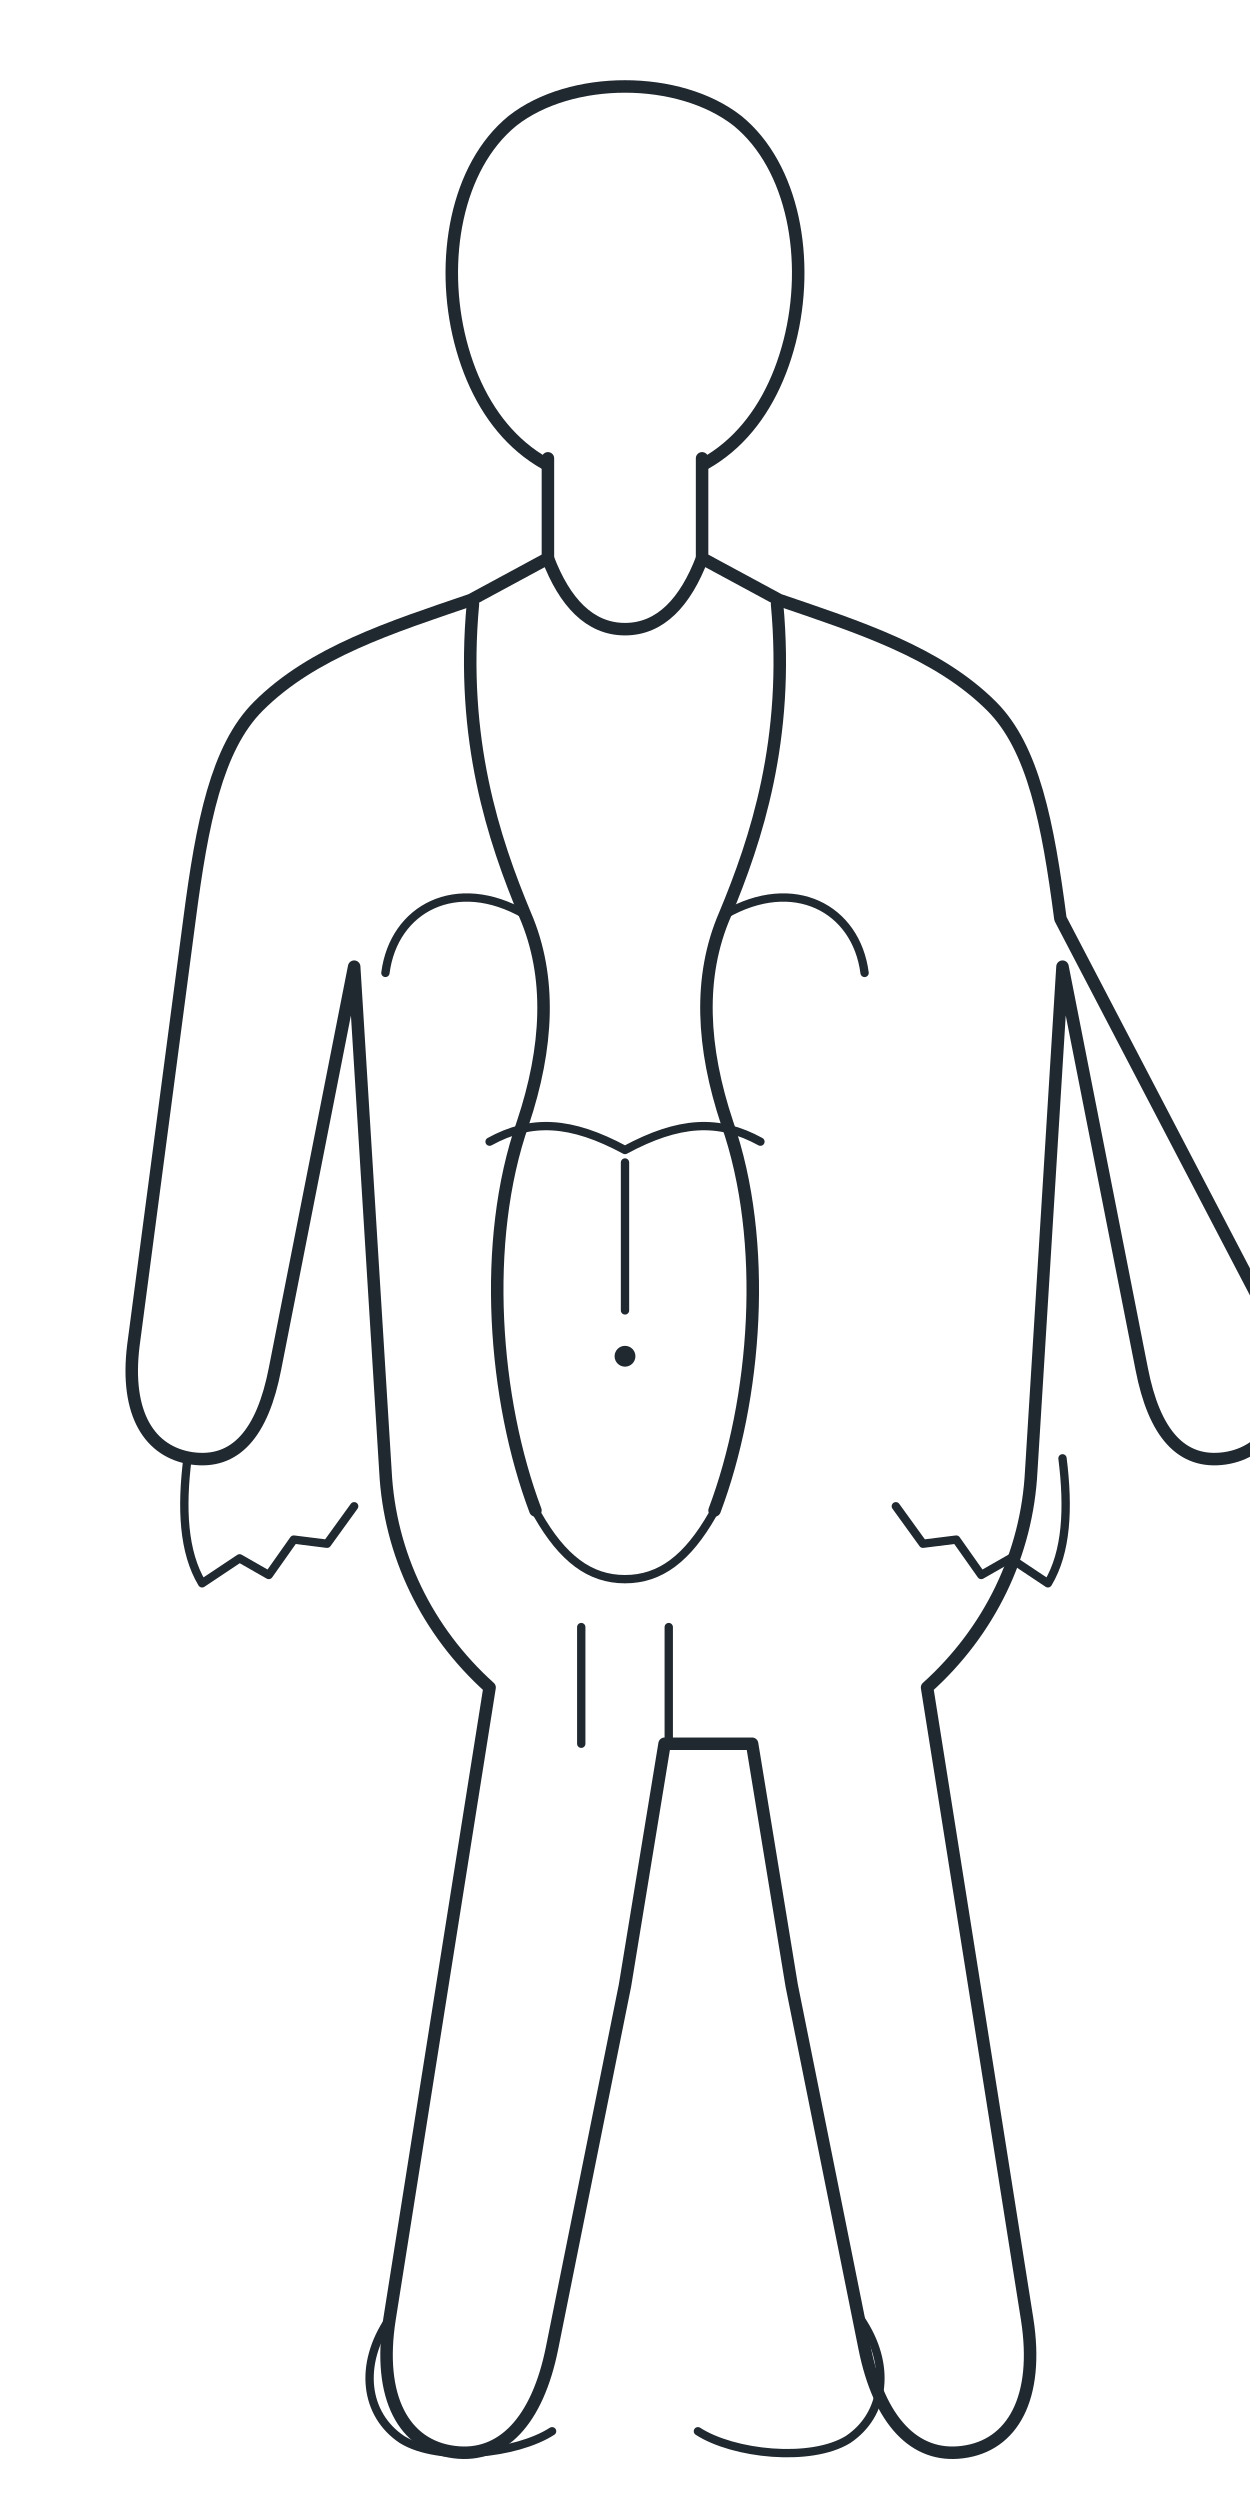
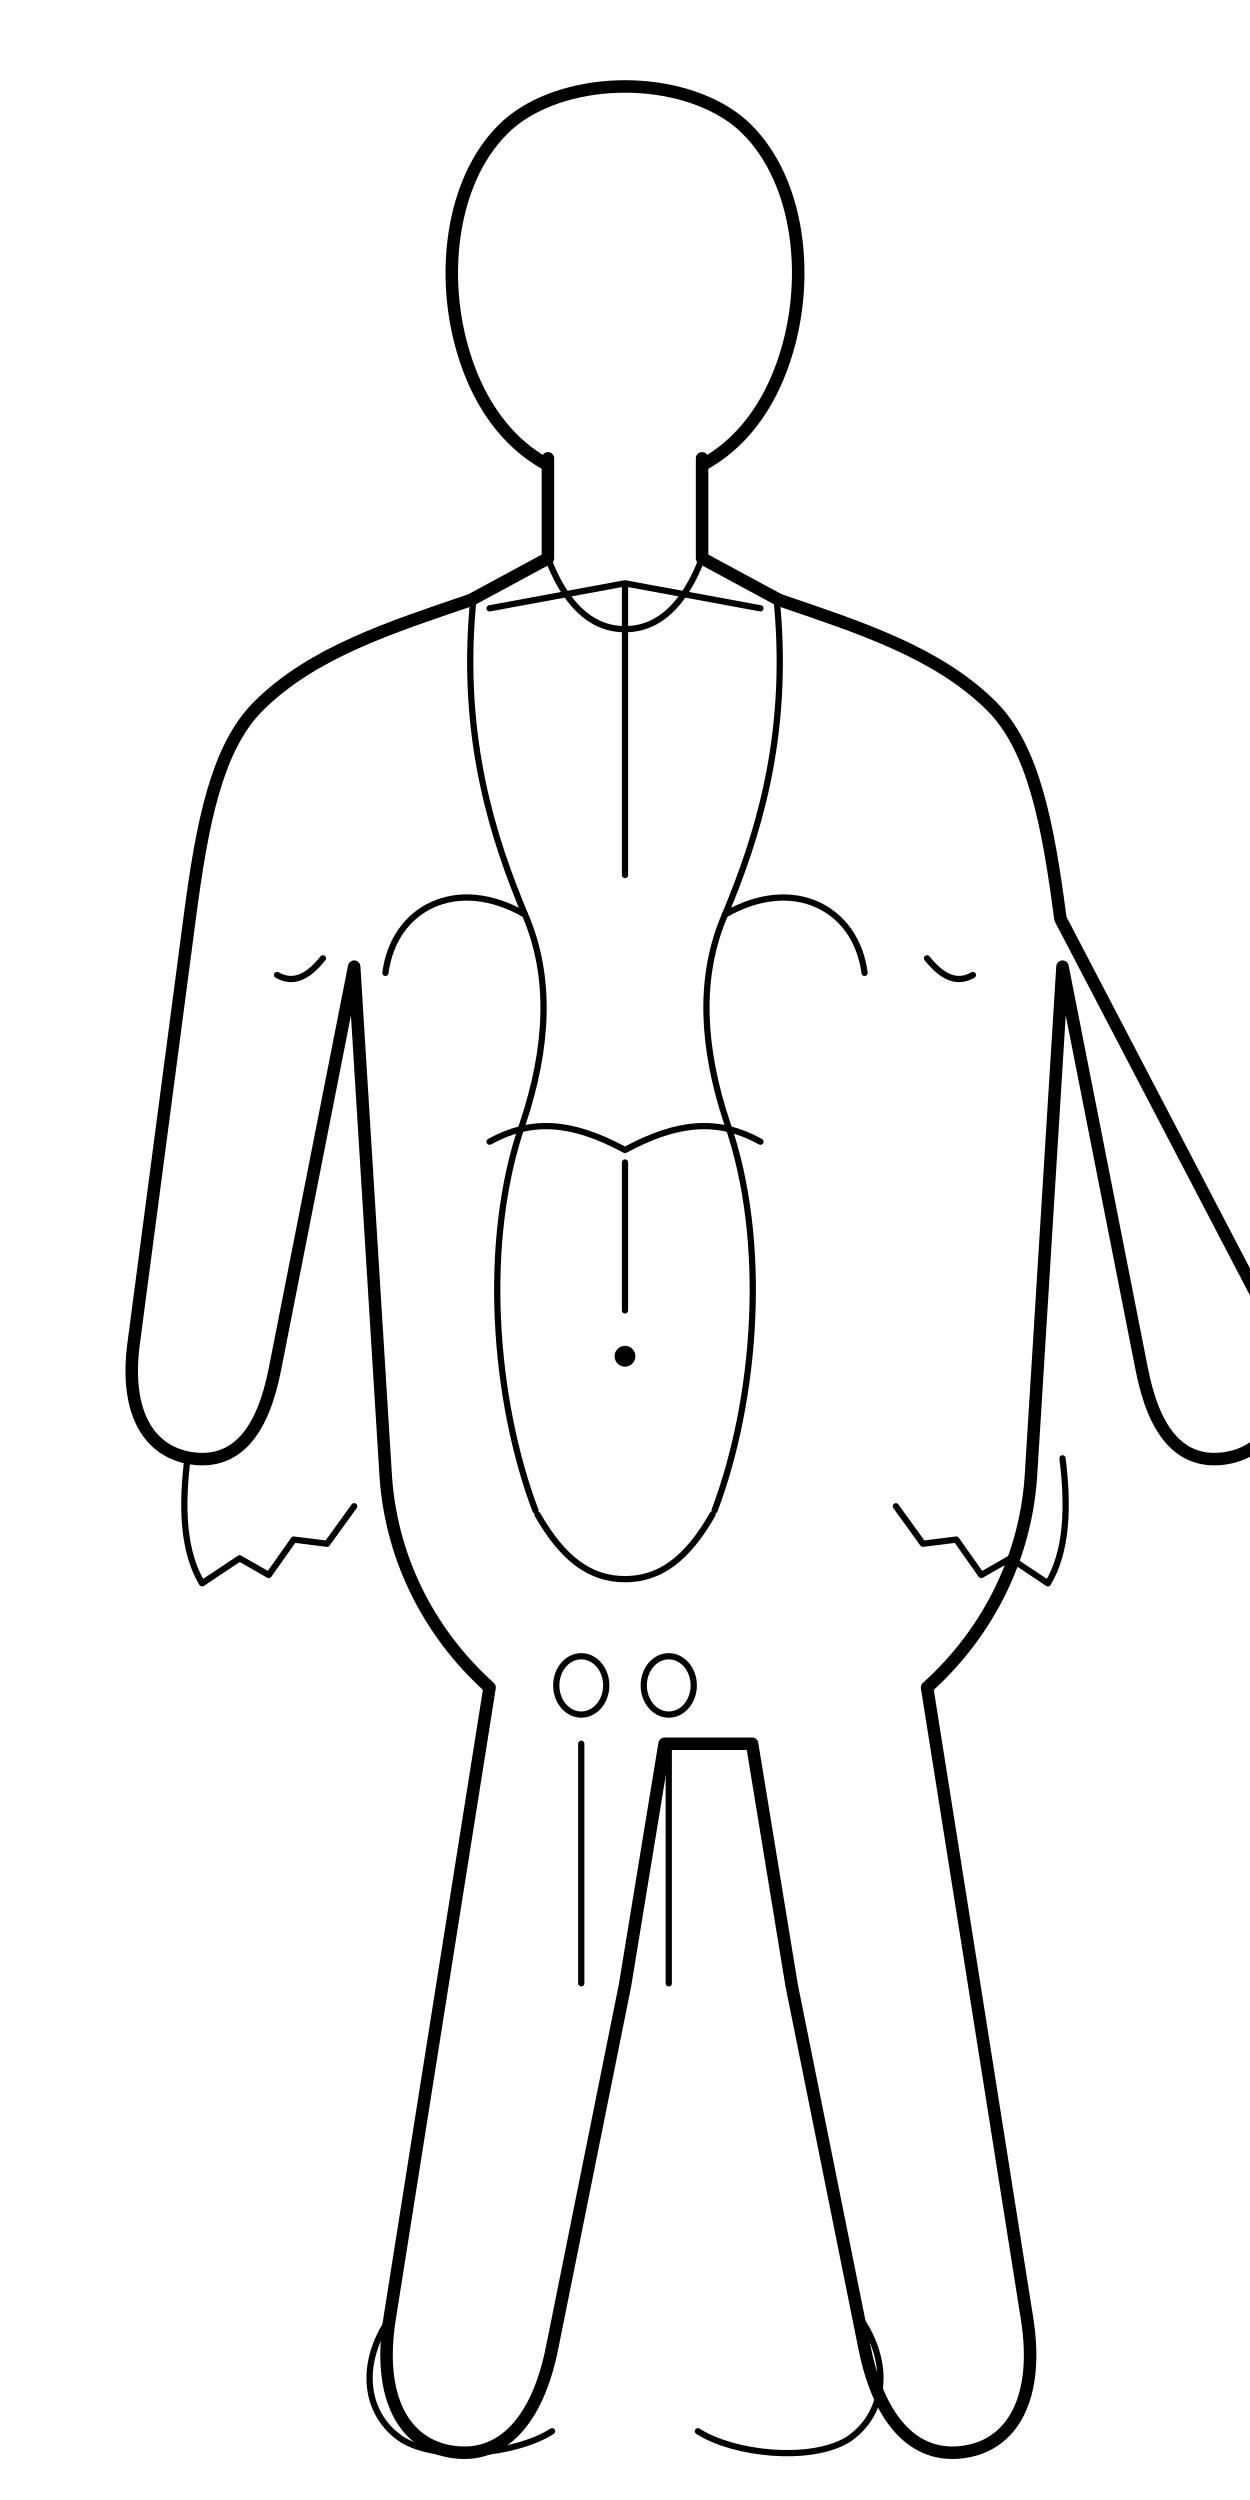
<svg xmlns="http://www.w3.org/2000/svg" width="600" height="1200" viewBox="0 0 600 1200">
-   <rect width="600" height="1200" fill="#fff" />
-   <g style="fill:#fff;stroke:#202830;stroke-width:6;stroke-linecap:round;stroke-linejoin:round">
-     <path fill="#fff" stroke="#202830" stroke-width="6" d="M246 58C219 80 211 125 221 164c10 39 36 68 79 68s69-29 79-68c10-39 2-84-25-106-28-22-80-22-108 0Z" />
+   <rect width="600" height="1200" fill="#ffffff" />
+   <g fill="#ffffff" stroke="#000000" stroke-width="6" stroke-linecap="round" stroke-linejoin="round">
+     <path d="M246 58C219 80 211 125 221 164c10 39 36 68 79 68s69-29 79-68c10-39 2-84-25-106-28-22-80-22-108 0Z" />
    <path d="M263 220v48l-37 20c-38 13-76 25-102 51-20 20-27 56-33 102L64 646c-4 33 8 51 28 54 21 3 34-12 40-43l38-193 15 242c2 40 20 77 50 104l-23 145-25 158c-6 38 7 61 31 64 23 3 40-15 47-50l35-174 19-116h42l19 116 35 174c7 35 24 53 47 50 24-3 37-26 31-64l-25-158-23-145c30-27 48-64 50-104l15-242 38 193c6 31 19 46 40 43 20-3 32-21 28-54L509 441c-6-46-13-82-33-102-26-26-64-38-102-51l-37-20v-48" />
+   </g>
+   <g fill="none" stroke="#000000" stroke-width="3" stroke-linecap="round" stroke-linejoin="round">
    <path d="M263 268c8 21 20 34 37 34s29-13 37-34" />
+     <path d="M300 280L235 292M300 280L365 292M300 280v140" />
    <path d="M227 290c-6 65 10 113 25 149 13 30 11 64-1 100-20 57-14 133 6 186" />
    <path d="M373 290c6 65-10 113-25 149-13 30-11 64 1 100 20 57 14 133-6 186" />
-     <path d="M252 439c-33-19-63-3-67 28M348 439c33-19 63-3 67 28" fill="none" stroke-width="4" />
-     <path d="M235 548c20-11 39-10 65 4 26-14 45-15 65-4M300 558v71" fill="none" stroke-width="4" />
-     <circle cx="300" cy="651" r="5" fill="#202830" stroke="none" />
-     <path d="M258 727c12 21 25 31 42 31s30-10 42-31M279 837v-56M321 837v-56" fill="none" stroke-width="4" />
-     <path d="M90 700c-3 24-2 45 7 60l18-12 14 8 12-17 16 2 13-18M510 700c3 24 2 45-7 60l-18-12-14 8-12-17-16 2-13-18" fill="none" stroke-width="4" />
-     <path d="M187 1113c-15 22-12 46 6 58 18 11 55 7 72-4M413 1113c15 22 12 46-6 58-18 11-55 7-72-4" fill="none" stroke-width="4" />
+     <path d="M155 460c-8 10-15 12-22 8M445 460c8 10 15 12 22 8" />
+     <path d="M252 439c-33-19-63-3-67 28M348 439c33-19 63-3 67 28" />
+     <path d="M235 548c20-11 39-10 65 4 26-14 45-15 65-4M300 558v71" />
+     <circle cx="300" cy="651" r="5" fill="#000000" stroke="none" />
+     <path d="M258 727c12 21 25 31 42 31s30-10 42-31" />
+     <ellipse cx="279" cy="809" rx="12" ry="14" />
+     <ellipse cx="321" cy="809" rx="12" ry="14" />
+     <path d="M279 837v115M321 837v115" />
+     <path d="M90 700c-3 24-2 45 7 60l18-12 14 8 12-17 16 2 13-18M510 700c3 24 2 45-7 60l-18-12-14 8-12-17-16 2-13-18" />
+     <path d="M187 1113c-15 22-12 46 6 58 18 11 55 7 72-4M413 1113c15 22 12 46-6 58-18 11-55 7-72-4" />
  </g>
</svg>
